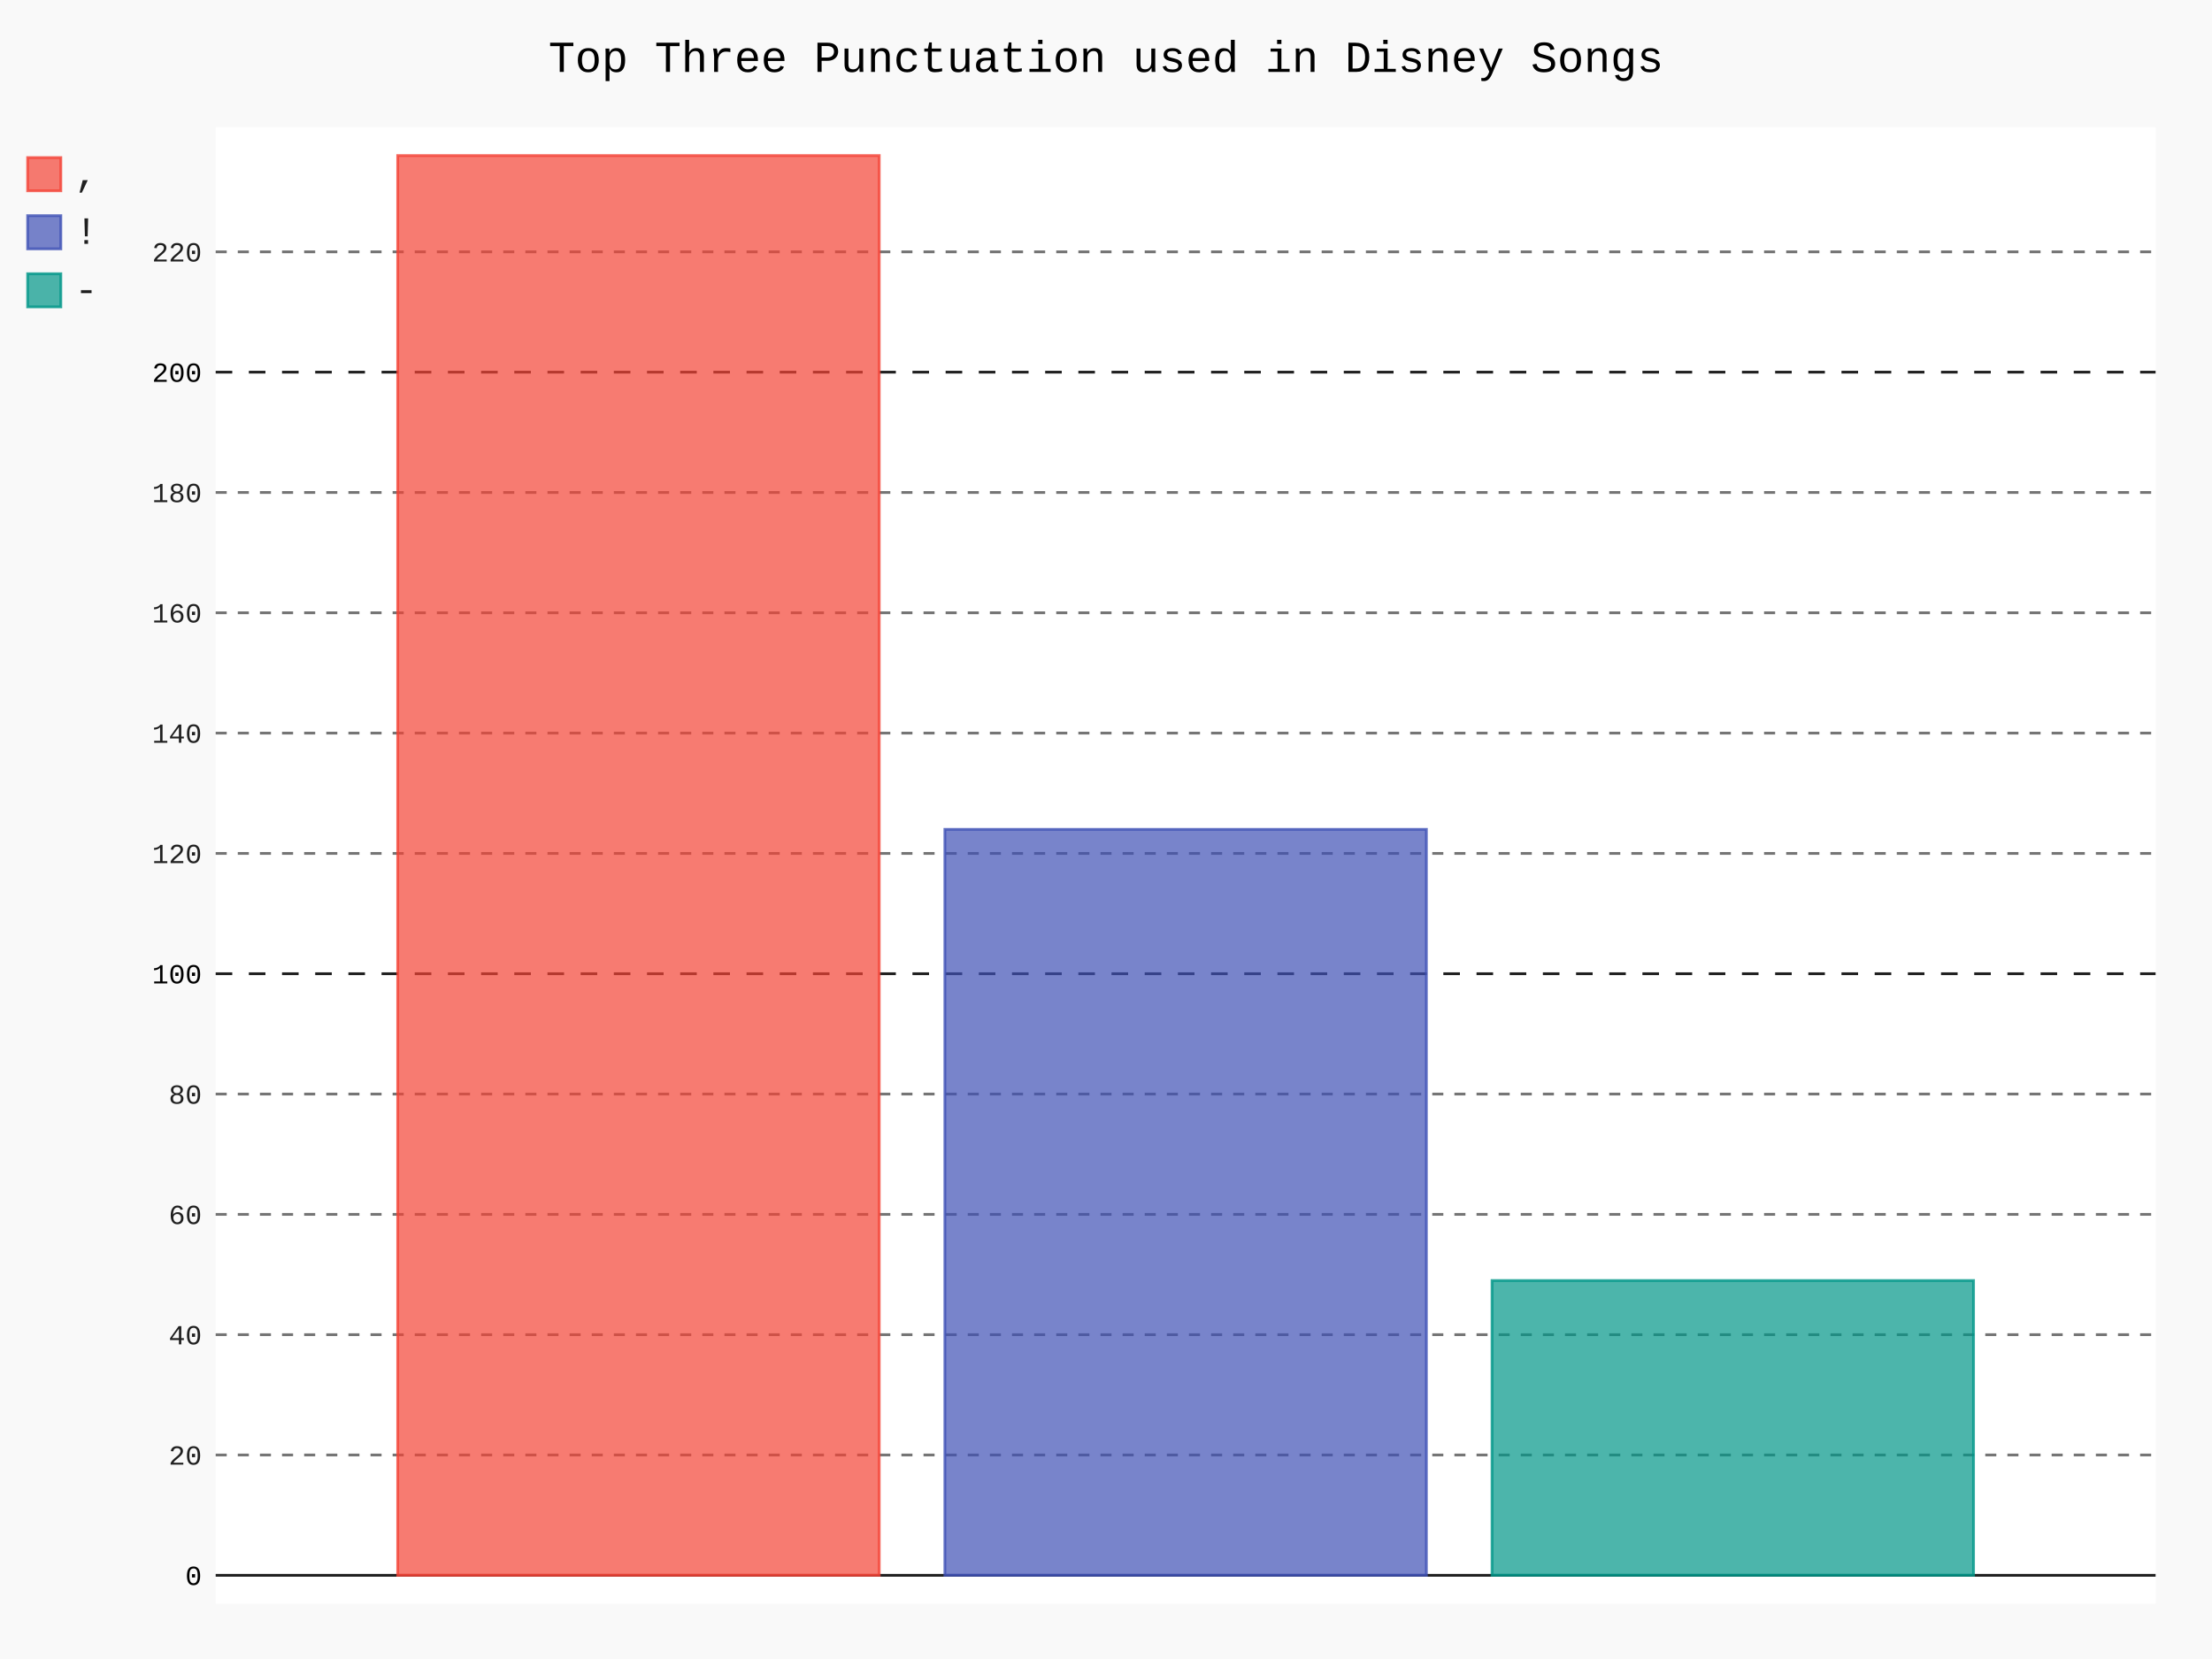
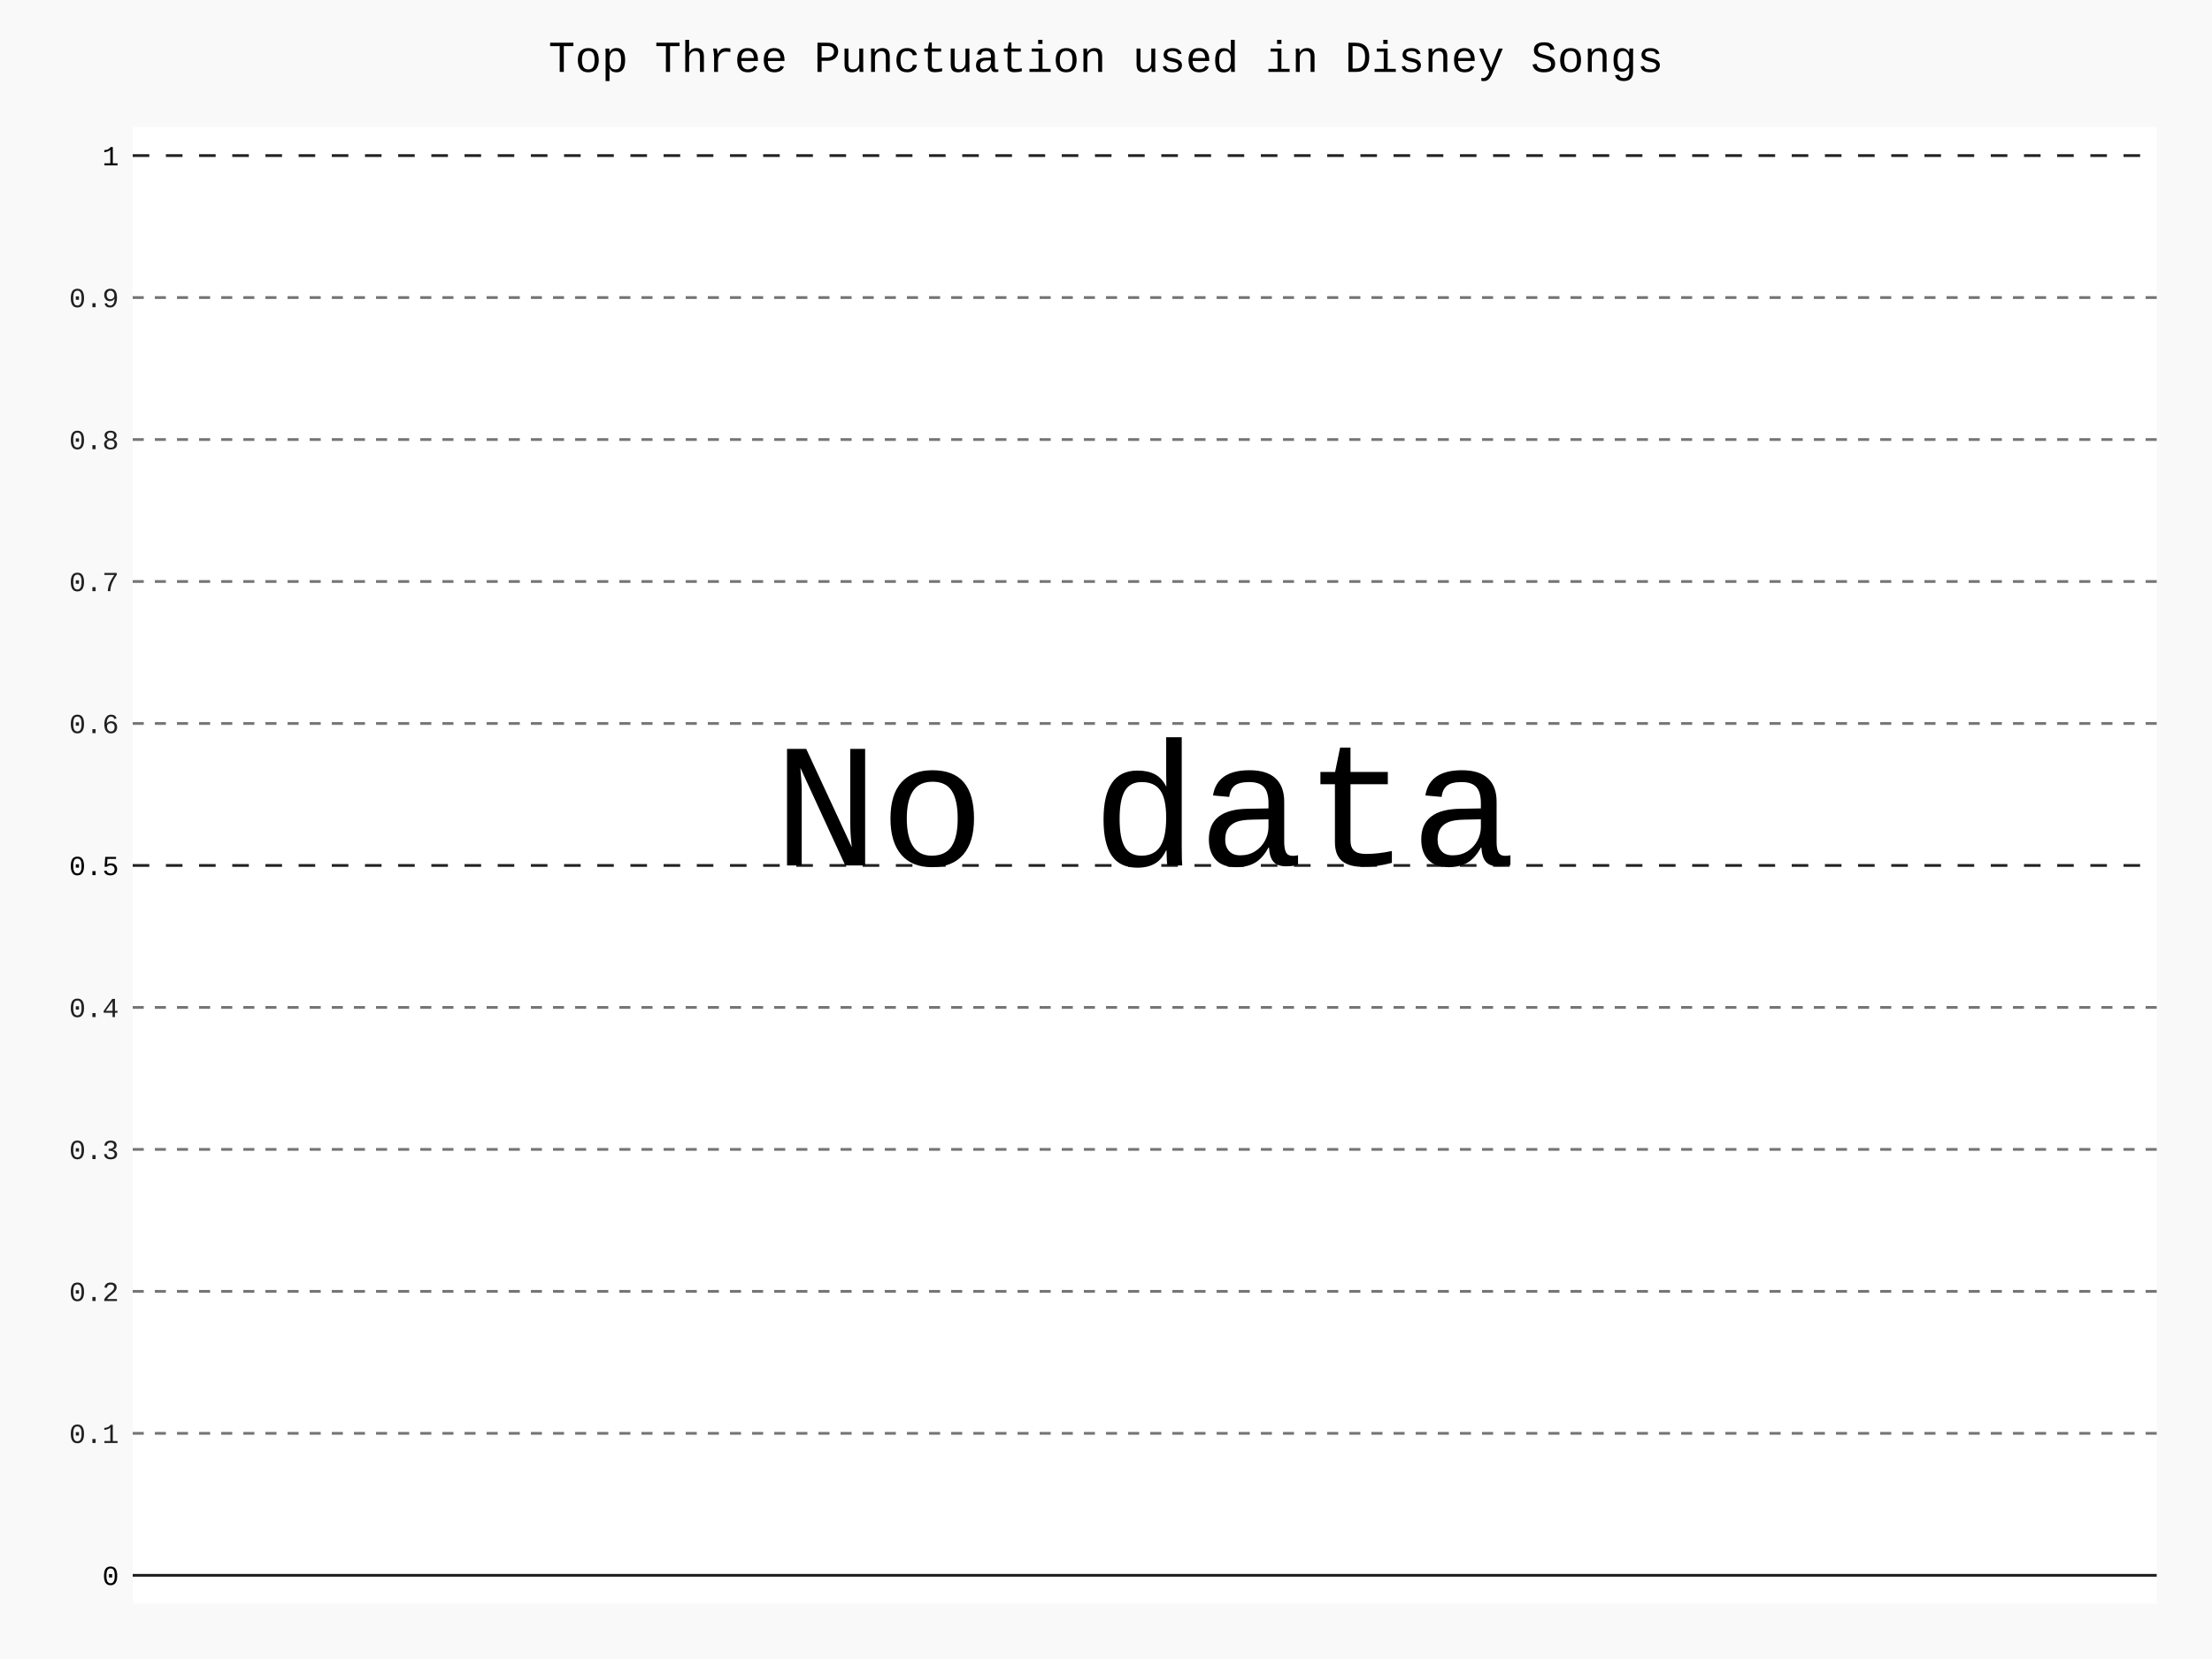
- <svg xmlns="http://www.w3.org/2000/svg" id="chart-b5ef4119-b514-4d97-998e-a32cd22e8635" class="pygal-chart" viewBox="0 0 800 600">
+ <svg xmlns="http://www.w3.org/2000/svg" id="chart-b02ed00f-11c1-415c-9c2f-e1e6413e713b" class="pygal-chart" viewBox="0 0 800 600">
  <defs>
-     <style type="text/css">#chart-b5ef4119-b514-4d97-998e-a32cd22e8635{-webkit-user-select:none;-webkit-font-smoothing:antialiased;font-family:Consolas,"Liberation Mono",Menlo,Courier,monospace}#chart-b5ef4119-b514-4d97-998e-a32cd22e8635 .title{font-family:Consolas,"Liberation Mono",Menlo,Courier,monospace;font-size:16px}#chart-b5ef4119-b514-4d97-998e-a32cd22e8635 .legends .legend text{font-family:Consolas,"Liberation Mono",Menlo,Courier,monospace;font-size:14px}#chart-b5ef4119-b514-4d97-998e-a32cd22e8635 .axis text{font-family:Consolas,"Liberation Mono",Menlo,Courier,monospace;font-size:10px}#chart-b5ef4119-b514-4d97-998e-a32cd22e8635 .axis text.major{font-family:Consolas,"Liberation Mono",Menlo,Courier,monospace;font-size:10px}#chart-b5ef4119-b514-4d97-998e-a32cd22e8635 .text-overlay text.value{font-family:Consolas,"Liberation Mono",Menlo,Courier,monospace;font-size:16px}#chart-b5ef4119-b514-4d97-998e-a32cd22e8635 .text-overlay text.label{font-family:Consolas,"Liberation Mono",Menlo,Courier,monospace;font-size:10px}#chart-b5ef4119-b514-4d97-998e-a32cd22e8635 .tooltip{font-family:Consolas,"Liberation Mono",Menlo,Courier,monospace;font-size:14px}#chart-b5ef4119-b514-4d97-998e-a32cd22e8635 text.no_data{font-family:Consolas,"Liberation Mono",Menlo,Courier,monospace;font-size:64px}
- #chart-b5ef4119-b514-4d97-998e-a32cd22e8635{background-color:rgba(249,249,249,1)}#chart-b5ef4119-b514-4d97-998e-a32cd22e8635 path,#chart-b5ef4119-b514-4d97-998e-a32cd22e8635 line,#chart-b5ef4119-b514-4d97-998e-a32cd22e8635 rect,#chart-b5ef4119-b514-4d97-998e-a32cd22e8635 circle{-webkit-transition:150ms;-moz-transition:150ms;transition:150ms}#chart-b5ef4119-b514-4d97-998e-a32cd22e8635 .graph &gt; .background{fill:rgba(249,249,249,1)}#chart-b5ef4119-b514-4d97-998e-a32cd22e8635 .plot &gt; .background{fill:rgba(255,255,255,1)}#chart-b5ef4119-b514-4d97-998e-a32cd22e8635 .graph{fill:rgba(0,0,0,.87)}#chart-b5ef4119-b514-4d97-998e-a32cd22e8635 text.no_data{fill:rgba(0,0,0,1)}#chart-b5ef4119-b514-4d97-998e-a32cd22e8635 .title{fill:rgba(0,0,0,1)}#chart-b5ef4119-b514-4d97-998e-a32cd22e8635 .legends .legend text{fill:rgba(0,0,0,.87)}#chart-b5ef4119-b514-4d97-998e-a32cd22e8635 .legends .legend:hover text{fill:rgba(0,0,0,1)}#chart-b5ef4119-b514-4d97-998e-a32cd22e8635 .axis .line{stroke:rgba(0,0,0,1)}#chart-b5ef4119-b514-4d97-998e-a32cd22e8635 .axis .guide.line{stroke:rgba(0,0,0,.54)}#chart-b5ef4119-b514-4d97-998e-a32cd22e8635 .axis .major.line{stroke:rgba(0,0,0,.87)}#chart-b5ef4119-b514-4d97-998e-a32cd22e8635 .axis text.major{fill:rgba(0,0,0,1)}#chart-b5ef4119-b514-4d97-998e-a32cd22e8635 .axis.y .guides:hover .guide.line,#chart-b5ef4119-b514-4d97-998e-a32cd22e8635 .line-graph .axis.x .guides:hover .guide.line,#chart-b5ef4119-b514-4d97-998e-a32cd22e8635 .stackedline-graph .axis.x .guides:hover .guide.line,#chart-b5ef4119-b514-4d97-998e-a32cd22e8635 .xy-graph .axis.x .guides:hover .guide.line{stroke:rgba(0,0,0,1)}#chart-b5ef4119-b514-4d97-998e-a32cd22e8635 .axis .guides:hover text{fill:rgba(0,0,0,1)}#chart-b5ef4119-b514-4d97-998e-a32cd22e8635 .reactive{fill-opacity:.7;stroke-opacity:.8}#chart-b5ef4119-b514-4d97-998e-a32cd22e8635 .ci{stroke:rgba(0,0,0,.87)}#chart-b5ef4119-b514-4d97-998e-a32cd22e8635 .reactive.active,#chart-b5ef4119-b514-4d97-998e-a32cd22e8635 .active .reactive{fill-opacity:.8;stroke-opacity:.9;stroke-width:4}#chart-b5ef4119-b514-4d97-998e-a32cd22e8635 .ci .reactive.active{stroke-width:1.5}#chart-b5ef4119-b514-4d97-998e-a32cd22e8635 .series text{fill:rgba(0,0,0,1)}#chart-b5ef4119-b514-4d97-998e-a32cd22e8635 .tooltip rect{fill:rgba(255,255,255,1);stroke:rgba(0,0,0,1);-webkit-transition:opacity 150ms;-moz-transition:opacity 150ms;transition:opacity 150ms}#chart-b5ef4119-b514-4d97-998e-a32cd22e8635 .tooltip .label{fill:rgba(0,0,0,.87)}#chart-b5ef4119-b514-4d97-998e-a32cd22e8635 .tooltip .label{fill:rgba(0,0,0,.87)}#chart-b5ef4119-b514-4d97-998e-a32cd22e8635 .tooltip .legend{font-size:.8em;fill:rgba(0,0,0,.54)}#chart-b5ef4119-b514-4d97-998e-a32cd22e8635 .tooltip .x_label{font-size:.6em;fill:rgba(0,0,0,1)}#chart-b5ef4119-b514-4d97-998e-a32cd22e8635 .tooltip .xlink{font-size:.5em;text-decoration:underline}#chart-b5ef4119-b514-4d97-998e-a32cd22e8635 .tooltip .value{font-size:1.5em}#chart-b5ef4119-b514-4d97-998e-a32cd22e8635 .bound{font-size:.5em}#chart-b5ef4119-b514-4d97-998e-a32cd22e8635 .max-value{font-size:.75em;fill:rgba(0,0,0,.54)}#chart-b5ef4119-b514-4d97-998e-a32cd22e8635 .map-element{fill:rgba(255,255,255,1);stroke:rgba(0,0,0,.54) !important}#chart-b5ef4119-b514-4d97-998e-a32cd22e8635 .map-element .reactive{fill-opacity:inherit;stroke-opacity:inherit}#chart-b5ef4119-b514-4d97-998e-a32cd22e8635 .color-0,#chart-b5ef4119-b514-4d97-998e-a32cd22e8635 .color-0 a:visited{stroke:#F44336;fill:#F44336}#chart-b5ef4119-b514-4d97-998e-a32cd22e8635 .color-1,#chart-b5ef4119-b514-4d97-998e-a32cd22e8635 .color-1 a:visited{stroke:#3F51B5;fill:#3F51B5}#chart-b5ef4119-b514-4d97-998e-a32cd22e8635 .color-2,#chart-b5ef4119-b514-4d97-998e-a32cd22e8635 .color-2 a:visited{stroke:#009688;fill:#009688}#chart-b5ef4119-b514-4d97-998e-a32cd22e8635 .text-overlay .color-0 text{fill:black}#chart-b5ef4119-b514-4d97-998e-a32cd22e8635 .text-overlay .color-1 text{fill:black}#chart-b5ef4119-b514-4d97-998e-a32cd22e8635 .text-overlay .color-2 text{fill:black}
- #chart-b5ef4119-b514-4d97-998e-a32cd22e8635 text.no_data{text-anchor:middle}#chart-b5ef4119-b514-4d97-998e-a32cd22e8635 .guide.line{fill:none}#chart-b5ef4119-b514-4d97-998e-a32cd22e8635 .centered{text-anchor:middle}#chart-b5ef4119-b514-4d97-998e-a32cd22e8635 .title{text-anchor:middle}#chart-b5ef4119-b514-4d97-998e-a32cd22e8635 .legends .legend text{fill-opacity:1}#chart-b5ef4119-b514-4d97-998e-a32cd22e8635 .axis.x text{text-anchor:middle}#chart-b5ef4119-b514-4d97-998e-a32cd22e8635 .axis.x:not(.web) text[transform]{text-anchor:start}#chart-b5ef4119-b514-4d97-998e-a32cd22e8635 .axis.x:not(.web) text[transform].backwards{text-anchor:end}#chart-b5ef4119-b514-4d97-998e-a32cd22e8635 .axis.y text{text-anchor:end}#chart-b5ef4119-b514-4d97-998e-a32cd22e8635 .axis.y text[transform].backwards{text-anchor:start}#chart-b5ef4119-b514-4d97-998e-a32cd22e8635 .axis.y2 text{text-anchor:start}#chart-b5ef4119-b514-4d97-998e-a32cd22e8635 .axis.y2 text[transform].backwards{text-anchor:end}#chart-b5ef4119-b514-4d97-998e-a32cd22e8635 .axis .guide.line{stroke-dasharray:4,4}#chart-b5ef4119-b514-4d97-998e-a32cd22e8635 .axis .major.guide.line{stroke-dasharray:6,6}#chart-b5ef4119-b514-4d97-998e-a32cd22e8635 .horizontal .axis.y .guide.line,#chart-b5ef4119-b514-4d97-998e-a32cd22e8635 .horizontal .axis.y2 .guide.line,#chart-b5ef4119-b514-4d97-998e-a32cd22e8635 .vertical .axis.x .guide.line{opacity:0}#chart-b5ef4119-b514-4d97-998e-a32cd22e8635 .horizontal .axis.always_show .guide.line,#chart-b5ef4119-b514-4d97-998e-a32cd22e8635 .vertical .axis.always_show .guide.line{opacity:1 !important}#chart-b5ef4119-b514-4d97-998e-a32cd22e8635 .axis.y .guides:hover .guide.line,#chart-b5ef4119-b514-4d97-998e-a32cd22e8635 .axis.y2 .guides:hover .guide.line,#chart-b5ef4119-b514-4d97-998e-a32cd22e8635 .axis.x .guides:hover .guide.line{opacity:1}#chart-b5ef4119-b514-4d97-998e-a32cd22e8635 .axis .guides:hover text{opacity:1}#chart-b5ef4119-b514-4d97-998e-a32cd22e8635 .nofill{fill:none}#chart-b5ef4119-b514-4d97-998e-a32cd22e8635 .subtle-fill{fill-opacity:.2}#chart-b5ef4119-b514-4d97-998e-a32cd22e8635 .dot{stroke-width:1px;fill-opacity:1}#chart-b5ef4119-b514-4d97-998e-a32cd22e8635 .dot.active{stroke-width:5px}#chart-b5ef4119-b514-4d97-998e-a32cd22e8635 .dot.negative{fill:transparent}#chart-b5ef4119-b514-4d97-998e-a32cd22e8635 text,#chart-b5ef4119-b514-4d97-998e-a32cd22e8635 tspan{stroke:none !important}#chart-b5ef4119-b514-4d97-998e-a32cd22e8635 .series text.active{opacity:1}#chart-b5ef4119-b514-4d97-998e-a32cd22e8635 .tooltip rect{fill-opacity:.95;stroke-width:.5}#chart-b5ef4119-b514-4d97-998e-a32cd22e8635 .tooltip text{fill-opacity:1}#chart-b5ef4119-b514-4d97-998e-a32cd22e8635 .showable{visibility:hidden}#chart-b5ef4119-b514-4d97-998e-a32cd22e8635 .showable.shown{visibility:visible}#chart-b5ef4119-b514-4d97-998e-a32cd22e8635 .gauge-background{fill:rgba(229,229,229,1);stroke:none}#chart-b5ef4119-b514-4d97-998e-a32cd22e8635 .bg-lines{stroke:rgba(249,249,249,1);stroke-width:2px}</style>
+     <style type="text/css">#chart-b02ed00f-11c1-415c-9c2f-e1e6413e713b{-webkit-user-select:none;-webkit-font-smoothing:antialiased;font-family:Consolas,"Liberation Mono",Menlo,Courier,monospace}#chart-b02ed00f-11c1-415c-9c2f-e1e6413e713b .title{font-family:Consolas,"Liberation Mono",Menlo,Courier,monospace;font-size:16px}#chart-b02ed00f-11c1-415c-9c2f-e1e6413e713b .legends .legend text{font-family:Consolas,"Liberation Mono",Menlo,Courier,monospace;font-size:14px}#chart-b02ed00f-11c1-415c-9c2f-e1e6413e713b .axis text{font-family:Consolas,"Liberation Mono",Menlo,Courier,monospace;font-size:10px}#chart-b02ed00f-11c1-415c-9c2f-e1e6413e713b .axis text.major{font-family:Consolas,"Liberation Mono",Menlo,Courier,monospace;font-size:10px}#chart-b02ed00f-11c1-415c-9c2f-e1e6413e713b .text-overlay text.value{font-family:Consolas,"Liberation Mono",Menlo,Courier,monospace;font-size:16px}#chart-b02ed00f-11c1-415c-9c2f-e1e6413e713b .text-overlay text.label{font-family:Consolas,"Liberation Mono",Menlo,Courier,monospace;font-size:10px}#chart-b02ed00f-11c1-415c-9c2f-e1e6413e713b .tooltip{font-family:Consolas,"Liberation Mono",Menlo,Courier,monospace;font-size:14px}#chart-b02ed00f-11c1-415c-9c2f-e1e6413e713b text.no_data{font-family:Consolas,"Liberation Mono",Menlo,Courier,monospace;font-size:64px}
+ #chart-b02ed00f-11c1-415c-9c2f-e1e6413e713b{background-color:rgba(249,249,249,1)}#chart-b02ed00f-11c1-415c-9c2f-e1e6413e713b path,#chart-b02ed00f-11c1-415c-9c2f-e1e6413e713b line,#chart-b02ed00f-11c1-415c-9c2f-e1e6413e713b rect,#chart-b02ed00f-11c1-415c-9c2f-e1e6413e713b circle{-webkit-transition:150ms;-moz-transition:150ms;transition:150ms}#chart-b02ed00f-11c1-415c-9c2f-e1e6413e713b .graph &gt; .background{fill:rgba(249,249,249,1)}#chart-b02ed00f-11c1-415c-9c2f-e1e6413e713b .plot &gt; .background{fill:rgba(255,255,255,1)}#chart-b02ed00f-11c1-415c-9c2f-e1e6413e713b .graph{fill:rgba(0,0,0,.87)}#chart-b02ed00f-11c1-415c-9c2f-e1e6413e713b text.no_data{fill:rgba(0,0,0,1)}#chart-b02ed00f-11c1-415c-9c2f-e1e6413e713b .title{fill:rgba(0,0,0,1)}#chart-b02ed00f-11c1-415c-9c2f-e1e6413e713b .legends .legend text{fill:rgba(0,0,0,.87)}#chart-b02ed00f-11c1-415c-9c2f-e1e6413e713b .legends .legend:hover text{fill:rgba(0,0,0,1)}#chart-b02ed00f-11c1-415c-9c2f-e1e6413e713b .axis .line{stroke:rgba(0,0,0,1)}#chart-b02ed00f-11c1-415c-9c2f-e1e6413e713b .axis .guide.line{stroke:rgba(0,0,0,.54)}#chart-b02ed00f-11c1-415c-9c2f-e1e6413e713b .axis .major.line{stroke:rgba(0,0,0,.87)}#chart-b02ed00f-11c1-415c-9c2f-e1e6413e713b .axis text.major{fill:rgba(0,0,0,1)}#chart-b02ed00f-11c1-415c-9c2f-e1e6413e713b .axis.y .guides:hover .guide.line,#chart-b02ed00f-11c1-415c-9c2f-e1e6413e713b .line-graph .axis.x .guides:hover .guide.line,#chart-b02ed00f-11c1-415c-9c2f-e1e6413e713b .stackedline-graph .axis.x .guides:hover .guide.line,#chart-b02ed00f-11c1-415c-9c2f-e1e6413e713b .xy-graph .axis.x .guides:hover .guide.line{stroke:rgba(0,0,0,1)}#chart-b02ed00f-11c1-415c-9c2f-e1e6413e713b .axis .guides:hover text{fill:rgba(0,0,0,1)}#chart-b02ed00f-11c1-415c-9c2f-e1e6413e713b .reactive{fill-opacity:.7;stroke-opacity:.8}#chart-b02ed00f-11c1-415c-9c2f-e1e6413e713b .ci{stroke:rgba(0,0,0,.87)}#chart-b02ed00f-11c1-415c-9c2f-e1e6413e713b .reactive.active,#chart-b02ed00f-11c1-415c-9c2f-e1e6413e713b .active .reactive{fill-opacity:.8;stroke-opacity:.9;stroke-width:4}#chart-b02ed00f-11c1-415c-9c2f-e1e6413e713b .ci .reactive.active{stroke-width:1.5}#chart-b02ed00f-11c1-415c-9c2f-e1e6413e713b .series text{fill:rgba(0,0,0,1)}#chart-b02ed00f-11c1-415c-9c2f-e1e6413e713b .tooltip rect{fill:rgba(255,255,255,1);stroke:rgba(0,0,0,1);-webkit-transition:opacity 150ms;-moz-transition:opacity 150ms;transition:opacity 150ms}#chart-b02ed00f-11c1-415c-9c2f-e1e6413e713b .tooltip .label{fill:rgba(0,0,0,.87)}#chart-b02ed00f-11c1-415c-9c2f-e1e6413e713b .tooltip .label{fill:rgba(0,0,0,.87)}#chart-b02ed00f-11c1-415c-9c2f-e1e6413e713b .tooltip .legend{font-size:.8em;fill:rgba(0,0,0,.54)}#chart-b02ed00f-11c1-415c-9c2f-e1e6413e713b .tooltip .x_label{font-size:.6em;fill:rgba(0,0,0,1)}#chart-b02ed00f-11c1-415c-9c2f-e1e6413e713b .tooltip .xlink{font-size:.5em;text-decoration:underline}#chart-b02ed00f-11c1-415c-9c2f-e1e6413e713b .tooltip .value{font-size:1.5em}#chart-b02ed00f-11c1-415c-9c2f-e1e6413e713b .bound{font-size:.5em}#chart-b02ed00f-11c1-415c-9c2f-e1e6413e713b .max-value{font-size:.75em;fill:rgba(0,0,0,.54)}#chart-b02ed00f-11c1-415c-9c2f-e1e6413e713b .map-element{fill:rgba(255,255,255,1);stroke:rgba(0,0,0,.54) !important}#chart-b02ed00f-11c1-415c-9c2f-e1e6413e713b .map-element .reactive{fill-opacity:inherit;stroke-opacity:inherit}
+ #chart-b02ed00f-11c1-415c-9c2f-e1e6413e713b text.no_data{text-anchor:middle}#chart-b02ed00f-11c1-415c-9c2f-e1e6413e713b .guide.line{fill:none}#chart-b02ed00f-11c1-415c-9c2f-e1e6413e713b .centered{text-anchor:middle}#chart-b02ed00f-11c1-415c-9c2f-e1e6413e713b .title{text-anchor:middle}#chart-b02ed00f-11c1-415c-9c2f-e1e6413e713b .legends .legend text{fill-opacity:1}#chart-b02ed00f-11c1-415c-9c2f-e1e6413e713b .axis.x text{text-anchor:middle}#chart-b02ed00f-11c1-415c-9c2f-e1e6413e713b .axis.x:not(.web) text[transform]{text-anchor:start}#chart-b02ed00f-11c1-415c-9c2f-e1e6413e713b .axis.x:not(.web) text[transform].backwards{text-anchor:end}#chart-b02ed00f-11c1-415c-9c2f-e1e6413e713b .axis.y text{text-anchor:end}#chart-b02ed00f-11c1-415c-9c2f-e1e6413e713b .axis.y text[transform].backwards{text-anchor:start}#chart-b02ed00f-11c1-415c-9c2f-e1e6413e713b .axis.y2 text{text-anchor:start}#chart-b02ed00f-11c1-415c-9c2f-e1e6413e713b .axis.y2 text[transform].backwards{text-anchor:end}#chart-b02ed00f-11c1-415c-9c2f-e1e6413e713b .axis .guide.line{stroke-dasharray:4,4}#chart-b02ed00f-11c1-415c-9c2f-e1e6413e713b .axis .major.guide.line{stroke-dasharray:6,6}#chart-b02ed00f-11c1-415c-9c2f-e1e6413e713b .horizontal .axis.y .guide.line,#chart-b02ed00f-11c1-415c-9c2f-e1e6413e713b .horizontal .axis.y2 .guide.line,#chart-b02ed00f-11c1-415c-9c2f-e1e6413e713b .vertical .axis.x .guide.line{opacity:0}#chart-b02ed00f-11c1-415c-9c2f-e1e6413e713b .horizontal .axis.always_show .guide.line,#chart-b02ed00f-11c1-415c-9c2f-e1e6413e713b .vertical .axis.always_show .guide.line{opacity:1 !important}#chart-b02ed00f-11c1-415c-9c2f-e1e6413e713b .axis.y .guides:hover .guide.line,#chart-b02ed00f-11c1-415c-9c2f-e1e6413e713b .axis.y2 .guides:hover .guide.line,#chart-b02ed00f-11c1-415c-9c2f-e1e6413e713b .axis.x .guides:hover .guide.line{opacity:1}#chart-b02ed00f-11c1-415c-9c2f-e1e6413e713b .axis .guides:hover text{opacity:1}#chart-b02ed00f-11c1-415c-9c2f-e1e6413e713b .nofill{fill:none}#chart-b02ed00f-11c1-415c-9c2f-e1e6413e713b .subtle-fill{fill-opacity:.2}#chart-b02ed00f-11c1-415c-9c2f-e1e6413e713b .dot{stroke-width:1px;fill-opacity:1}#chart-b02ed00f-11c1-415c-9c2f-e1e6413e713b .dot.active{stroke-width:5px}#chart-b02ed00f-11c1-415c-9c2f-e1e6413e713b .dot.negative{fill:transparent}#chart-b02ed00f-11c1-415c-9c2f-e1e6413e713b text,#chart-b02ed00f-11c1-415c-9c2f-e1e6413e713b tspan{stroke:none !important}#chart-b02ed00f-11c1-415c-9c2f-e1e6413e713b .series text.active{opacity:1}#chart-b02ed00f-11c1-415c-9c2f-e1e6413e713b .tooltip rect{fill-opacity:.95;stroke-width:.5}#chart-b02ed00f-11c1-415c-9c2f-e1e6413e713b .tooltip text{fill-opacity:1}#chart-b02ed00f-11c1-415c-9c2f-e1e6413e713b .showable{visibility:hidden}#chart-b02ed00f-11c1-415c-9c2f-e1e6413e713b .showable.shown{visibility:visible}#chart-b02ed00f-11c1-415c-9c2f-e1e6413e713b .gauge-background{fill:rgba(229,229,229,1);stroke:none}#chart-b02ed00f-11c1-415c-9c2f-e1e6413e713b .bg-lines{stroke:rgba(249,249,249,1);stroke-width:2px}</style>
  </defs>
  <g class="graph bar-graph vertical">
    <rect x="0" y="0" width="800" height="600" class="background" />
-     <g transform="translate(78, 46)" class="plot">
-       <rect x="0" y="0" width="701.6" height="534" class="background" />
+     <g transform="translate(48, 46)" class="plot">
+       <rect x="0" y="0" width="732.0" height="534" class="background" />
      <g class="axis y always_show">
        <g class="guides">
-           <path d="M0 523.731 h701.6" class="axis major line" />
+           <path d="M0 523.731 h732" class="axis major line" />
          <text x="-5" y="527.231" class="major">0</text>
        </g>
        <g class="guides">
-           <path d="M0 480.217 h701.6" class="guide line" />
-           <text x="-5" y="483.717" class="">20</text>
+           <path d="M0 472.385 h732" class="guide line" />
+           <text x="-5" y="475.885" class="">0.1</text>
        </g>
        <g class="guides">
-           <path d="M0 436.703 h701.6" class="guide line" />
-           <text x="-5" y="440.203" class="">40</text>
+           <path d="M0 421.038 h732" class="guide line" />
+           <text x="-5" y="424.538" class="">0.2</text>
        </g>
        <g class="guides">
-           <path d="M0 393.19 h701.6" class="guide line" />
-           <text x="-5" y="396.69" class="">60</text>
+           <path d="M0 369.692 h732" class="guide line" />
+           <text x="-5" y="373.192" class="">0.3</text>
        </g>
        <g class="guides">
-           <path d="M0 349.676 h701.6" class="guide line" />
-           <text x="-5" y="353.176" class="">80</text>
+           <path d="M0 318.346 h732" class="guide line" />
+           <text x="-5" y="321.846" class="">0.4</text>
        </g>
        <g class="guides">
-           <path d="M0 306.162 h701.6" class="major guide line" />
-           <text x="-5" y="309.662" class="major">100</text>
+           <path d="M0 267 h732" class="major guide line" />
+           <text x="-5" y="270.5" class="major">0.5</text>
        </g>
        <g class="guides">
-           <path d="M0 262.649 h701.6" class="guide line" />
-           <text x="-5" y="266.149" class="">120</text>
+           <path d="M0 215.654 h732" class="guide line" />
+           <text x="-5" y="219.154" class="">0.6</text>
        </g>
        <g class="guides">
-           <path d="M0 219.135 h701.6" class="guide line" />
-           <text x="-5" y="222.635" class="">140</text>
+           <path d="M0 164.308 h732" class="guide line" />
+           <text x="-5" y="167.808" class="">0.7</text>
        </g>
        <g class="guides">
-           <path d="M0 175.621 h701.6" class="guide line" />
-           <text x="-5" y="179.121" class="">160</text>
+           <path d="M0 112.962 h732" class="guide line" />
+           <text x="-5" y="116.462" class="">0.8</text>
        </g>
        <g class="guides">
-           <path d="M0 132.108 h701.6" class="guide line" />
-           <text x="-5" y="135.608" class="">180</text>
+           <path d="M0 61.615 h732" class="guide line" />
+           <text x="-5" y="65.115" class="">0.9</text>
        </g>
        <g class="guides">
-           <path d="M0 88.594 h701.6" class="major guide line" />
-           <text x="-5" y="92.094" class="major">200</text>
-         </g>
-         <g class="guides">
-           <path d="M0 45.08 h701.6" class="guide line" />
-           <text x="-5" y="48.58" class="">220</text>
-         </g>
-       </g>
-       <g class="series serie-0 color-0">
-         <g class="bars">
-           <g class="bar">
-             <rect x="65.842" y="10.269" rx="0" ry="0" width="174.141" height="513.462" class="rect reactive tooltip-trigger" />
-           </g>
-         </g>
-       </g>
-       <g class="series serie-1 color-1">
-         <g class="bars">
-           <g class="bar">
-             <rect x="263.73" y="253.946" rx="0" ry="0" width="174.141" height="269.785" class="rect reactive tooltip-trigger" />
-           </g>
-         </g>
-       </g>
-       <g class="series serie-2 color-2">
-         <g class="bars">
-           <g class="bar">
-             <rect x="461.617" y="417.122" rx="0" ry="0" width="174.141" height="106.609" class="rect reactive tooltip-trigger" />
-           </g>
+           <path d="M0 10.269 h732" class="major guide line" />
+           <text x="-5" y="13.769" class="major">1</text>
        </g>
      </g>
    </g>
    <g class="titles">
      <text x="400.0" y="26" class="title plot_title">Top Three Punctuation used in Disney Songs</text>
    </g>
-     <g transform="translate(78, 46)" class="plot overlay">
-       <g class="series serie-0 color-0" />
-       <g class="series serie-1 color-1" />
-       <g class="series serie-2 color-2" />
+     <g transform="translate(48, 46)" class="plot overlay" />
+     <g transform="translate(48, 46)" class="plot text-overlay">
+       <text x="366.0" y="267.0" class="no_data">No data</text>
    </g>
-     <g transform="translate(78, 46)" class="plot text-overlay">
-       <g class="series serie-0 color-0" />
-       <g class="series serie-1 color-1" />
-       <g class="series serie-2 color-2" />
-     </g>
-     <g transform="translate(78, 46)" class="plot tooltip-overlay">
+     <g transform="translate(48, 46)" class="plot tooltip-overlay">
      <g transform="translate(0 0)" style="opacity: 0" class="tooltip">
        <rect rx="0" ry="0" width="0" height="0" class="tooltip-box" />
        <g class="text" />
      </g>
    </g>
-     <g transform="translate(10, 56)" class="legends">
-       <g id="activate-serie-0" class="legend reactive activate-serie">
-         <rect x="0.0" y="1.0" width="12" height="12" class="color-0 reactive" />
-         <text x="17.0" y="11.2">,</text>
-       </g>
-       <g id="activate-serie-1" class="legend reactive activate-serie">
-         <rect x="0.0" y="22.0" width="12" height="12" class="color-1 reactive" />
-         <text x="17.0" y="32.2">!</text>
-       </g>
-       <g id="activate-serie-2" class="legend reactive activate-serie">
-         <rect x="0.0" y="43.0" width="12" height="12" class="color-2 reactive" />
-         <text x="17.0" y="53.2">-</text>
-       </g>
-     </g>
+     <g transform="translate(10, 56)" class="legends" />
    <g transform="translate(790, 56)" class="legends" />
  </g>
</svg>
